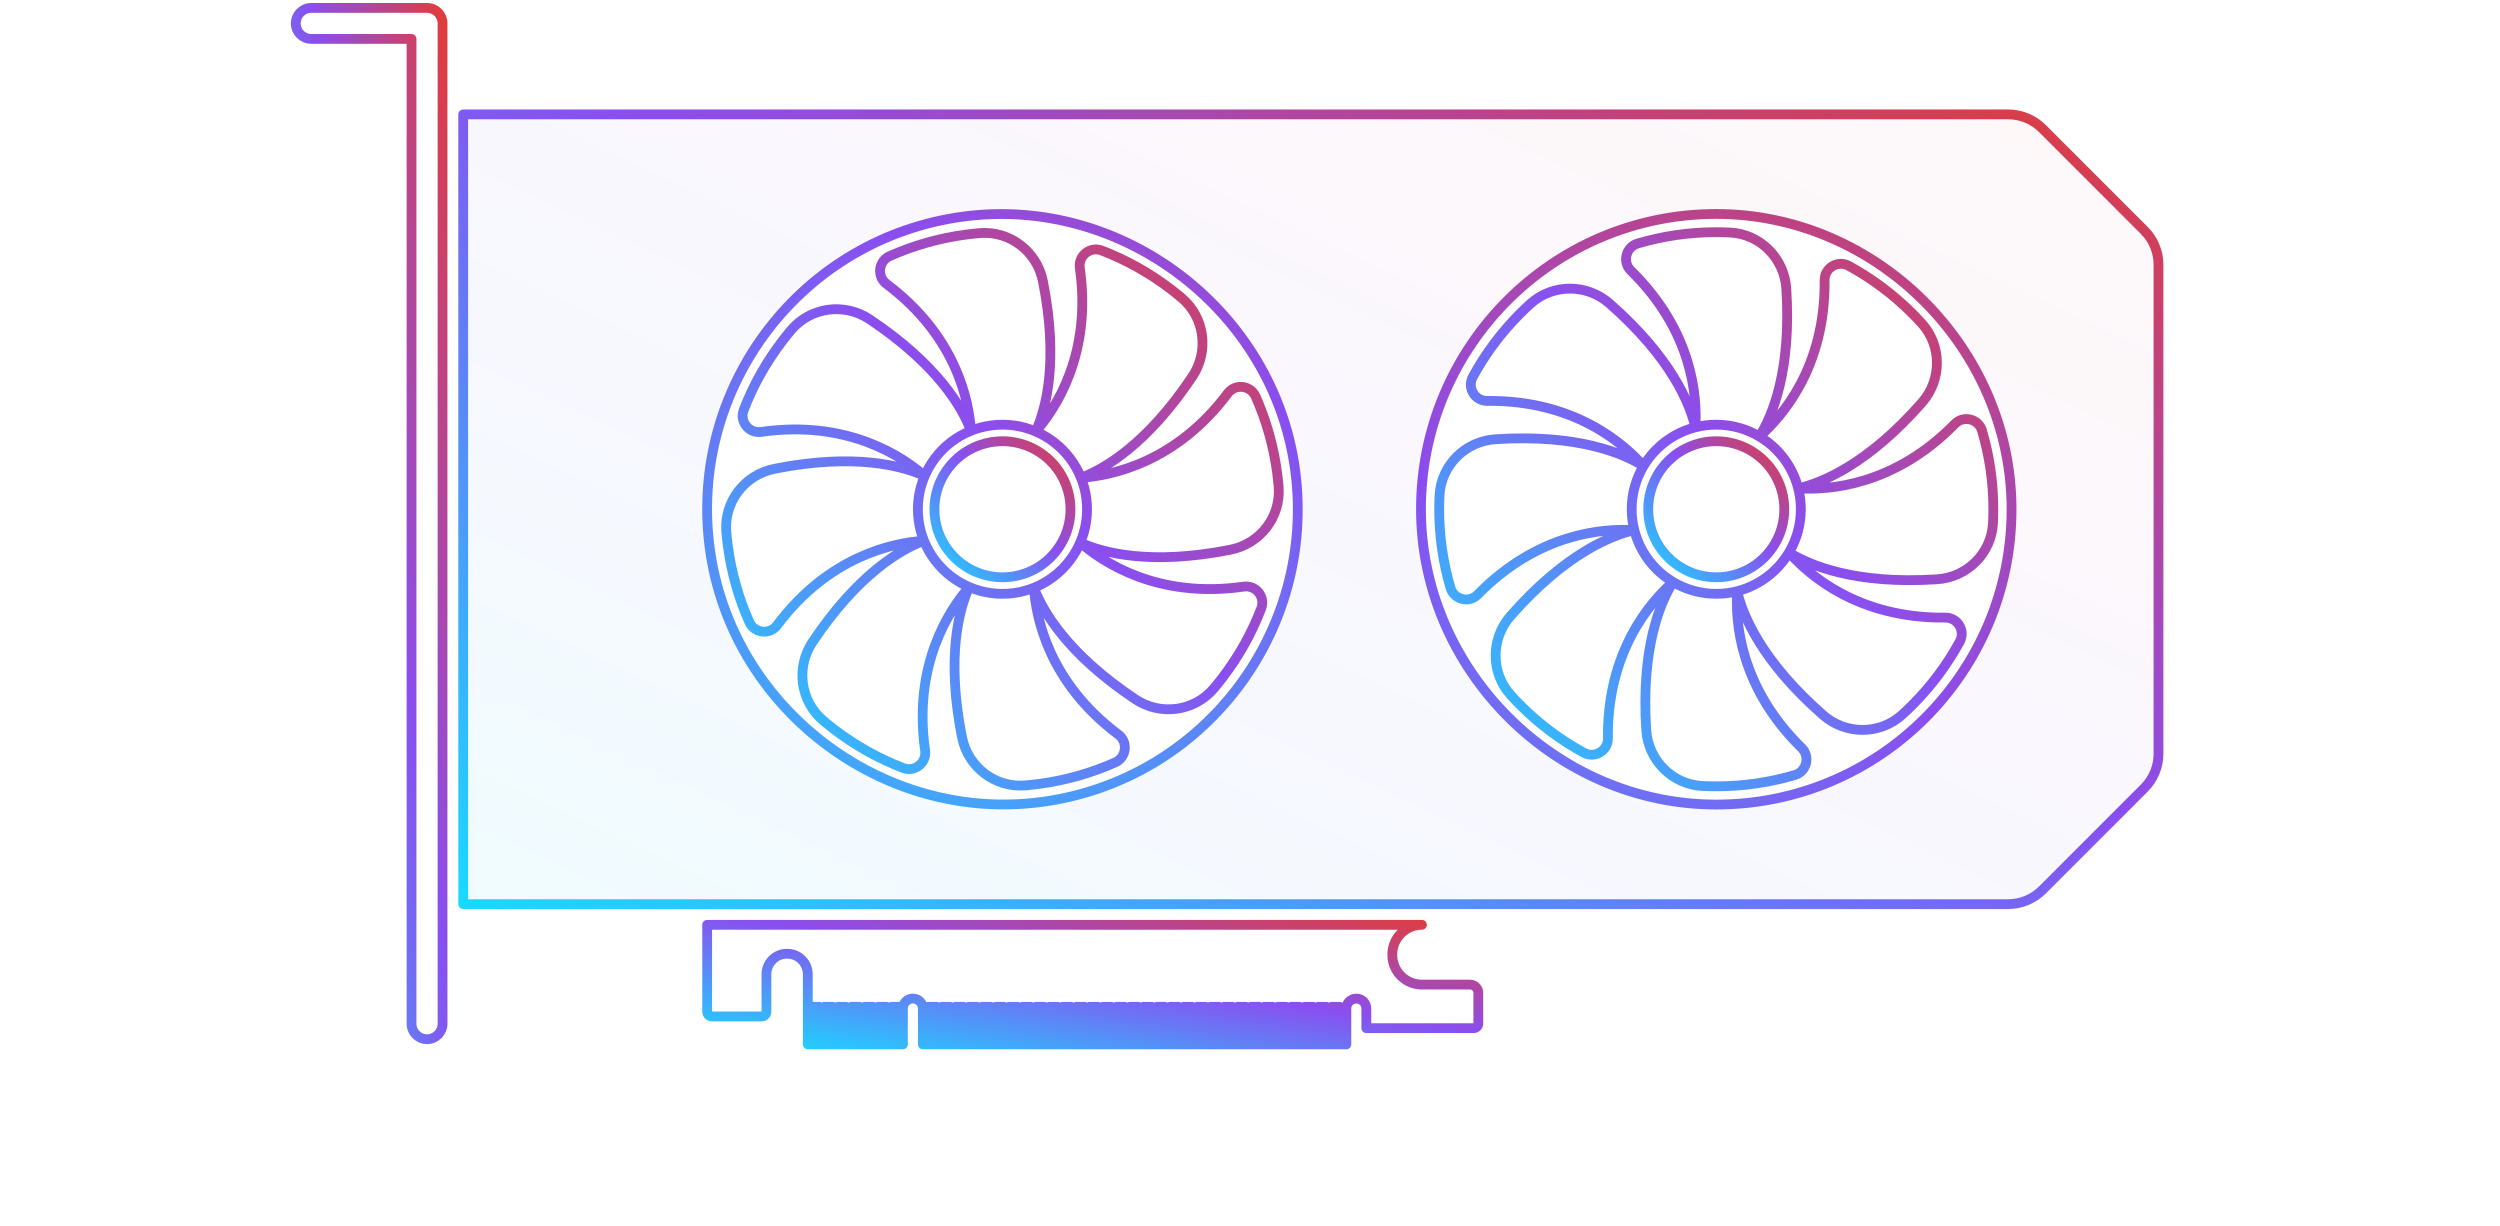
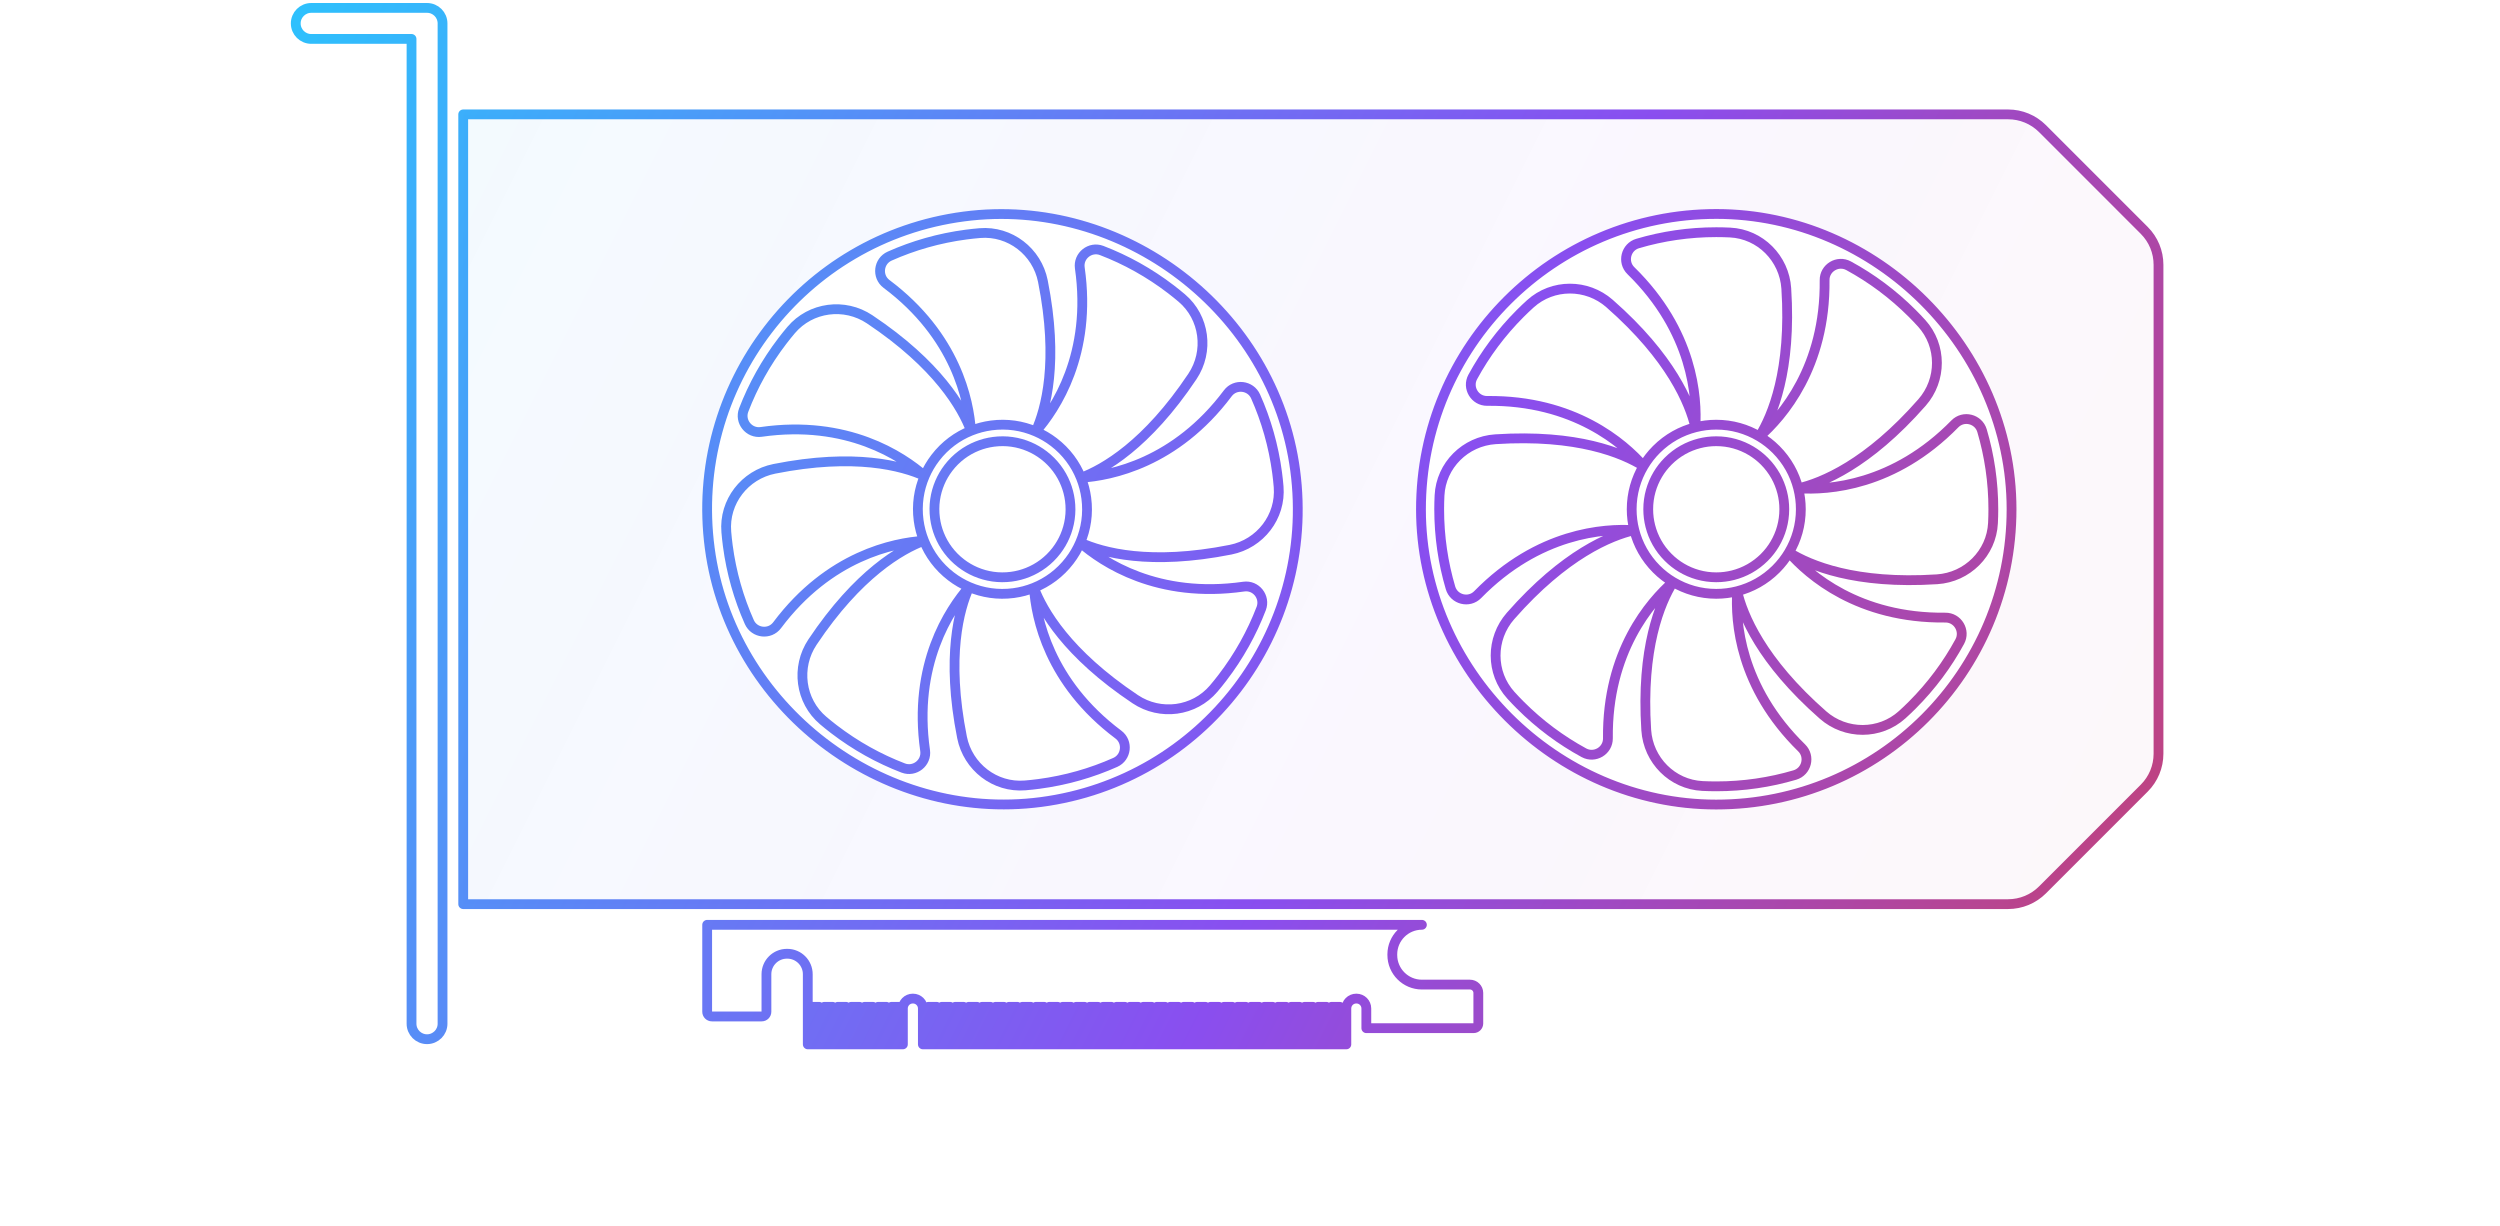
<svg xmlns="http://www.w3.org/2000/svg" viewBox="170 340 1020 500" xml:space="preserve" id="svg2" version="1.1">
  <defs id="defs6">
-     <linearGradient id="provinceFill" x1="0%" y1="0%" x2="100%" y2="100%">
+     <linearGradient id="provinceFill" gradientUnits="userSpaceOnUse" x1="1300" y1="7500" x2="8900" y2="3700">
      <stop offset="0%" stop-color="#00d4ff" stop-opacity="1" />
      <stop offset="55%" stop-color="#7c3aed" stop-opacity="1" />
      <stop offset="100%" stop-color="#dc2626" stop-opacity="1" />
    </linearGradient>
-     <linearGradient id="cornerFill" x1="0%" y1="0%" x2="100%" y2="100%">
+     <linearGradient id="cornerFill" gradientUnits="userSpaceOnUse" x1="1300" y1="7500" x2="8900" y2="3700">
      <stop offset="0%" stop-color="#00d4ff" stop-opacity="0.06" />
      <stop offset="55%" stop-color="#7c3aed" stop-opacity="0.04" />
      <stop offset="100%" stop-color="#dc2626" stop-opacity="0.03" />
    </linearGradient>
-     <linearGradient id="arcHighlight" x1="0%" y1="0%" x2="100%" y2="0%">
+     <linearGradient id="arcHighlight" gradientUnits="userSpaceOnUse" x1="1300" y1="5600" x2="8900" y2="5600">
      <stop offset="0%" stop-color="#00d4ff" />
      <stop offset="100%" stop-color="#7c3aed" />
    </linearGradient>
  </defs>
  <g transform="matrix(1.333333,0,0,-1.333333,0,1333.333)" id="g10">
    <g transform="scale(0.1)" id="g12">
      <path id="path44" style="fill:none;stroke:url(#provinceFill);stroke-width:30;stroke-opacity:0.9;stroke-linejoin:round;stroke-linecap:round" d="m 5374.78,4265.8 h -25.3 v 103.33 h 25.3 z m -41.12,0 h -25.3 v 103.33 h 25.3 z m -41.12,0 h -25.3 v 103.33 h 25.3 z m -41.12,0 h -25.3 v 103.33 h 25.3 z m -41.12,0 h -25.31 v 103.33 h 25.31 z m -41.12,0 h -25.31 v 103.33 h 25.31 z m -41.12,0 h -25.31 v 103.33 h 25.31 z m -41.12,0 h -25.31 v 103.33 h 25.31 z m -41.12,0 h -25.31 v 103.33 h 25.31 z m -41.13,0 h -25.3 v 103.33 h 25.3 z m -41.12,0 h -25.3 v 103.33 h 25.3 z m -41.12,0 h -25.3 v 103.33 h 25.3 z m -41.12,0 h -25.3 v 103.33 h 25.3 z m -41.12,0 h -25.3 v 103.33 h 25.3 z m -41.12,0 h -25.31 v 103.33 h 25.31 z m -41.12,0 h -25.31 v 103.33 h 25.31 z m -41.12,0 h -25.31 v 103.33 h 25.31 z m -41.12,0 h -25.31 v 103.33 h 25.31 z m -41.12,0 h -25.31 v 103.33 h 25.31 z m -41.12,0 h -25.31 v 103.33 h 25.31 z m -41.13,0 h -25.3 v 103.33 h 25.3 z m -41.12,0 h -25.3 v 103.33 h 25.3 z m -41.12,0 h -25.3 v 103.33 h 25.3 z m -41.12,0 h -25.3 v 103.33 h 25.3 z m -41.12,0 h -25.31 v 103.33 h 25.31 z m -41.12,0 h -25.31 v 103.33 h 25.31 z m -41.12,0 h -25.31 v 103.33 h 25.31 z m -41.12,0 h -25.31 v 103.33 h 25.31 z m -41.12,0 h -25.31 v 103.33 h 25.31 z m -41.12,0 h -25.31 v 103.33 h 25.31 z m -41.13,0 h -25.3 v 103.33 h 25.3 z m -112.81,0 h -25.31 v 103.33 h 25.31 z m -41.13,0 h -25.3 v 103.33 h 25.3 z m -41.12,0 h -25.3 v 103.33 h 25.3 z m -41.12,0 h -25.3 v 103.33 h 25.3 z m -41.12,0 h -25.3 v 103.33 h 25.3 z m -41.12,0 h -25.3 v 103.33 h 25.3 z m -41.12,0 h -25.31 v 103.33 h 25.31 z m 1991.47,171.34 h -147.06 c -50.01,0 -90.55,40.54 -90.55,90.56 v 1.82 c 0,50.02 40.54,90.56 90.55,90.56 H 3438.93 v -265.97 c 0,-8.01 6.5,-14.5 14.5,-14.5 h 152.36 c 8.01,0 14.5,6.49 14.5,14.5 v 114.77 c 0,34.59 28.04,62.63 62.63,62.63 h 1.26 c 34.59,0 62.63,-28.04 62.63,-62.63 v -203.08 -11.59 h 9.49 25.31 15.82 25.3 15.82 25.3 15.82 25.3 15.82 25.3 15.82 25.3 15.82 25.31 9.48 v 11.59 40.07 58.21 c 0,16.72 13.56,30.27 30.28,30.27 h 0.61 c 16.72,0 30.27,-13.55 30.27,-30.27 v -44.5 -53.78 -11.59 h 16.87 25.3 15.82 25.31 15.81 25.31 15.81 25.31 15.81 25.31 15.81 25.31 15.81 25.31 15.82 25.3 15.82 25.3 15.82 25.3 15.82 25.3 15.82 25.31 15.81 25.31 15.81 25.31 15.81 25.31 15.81 25.31 15.81 25.31 15.82 25.3 15.82 25.3 15.82 25.3 15.82 25.3 15.82 25.3 15.82 25.31 15.81 25.31 15.81 25.31 15.81 25.31 15.81 25.31 15.82 25.3 15.82 25.3 15.82 25.3 15.82 25.3 20.04 v 11.59 98.28 c 0,16.72 13.55,30.27 30.27,30.27 h 0.61 c 16.72,0 30.27,-13.55 30.27,-30.27 v -60.32 h 328.18 c 8,0 14.5,6.49 14.5,14.5 v 93.31 c 0,14.12 -11.45,25.57 -25.57,25.57" />
      <path id="path46" style="fill:none;stroke:url(#provinceFill);stroke-width:30;stroke-opacity:0.9;stroke-linejoin:round;stroke-linecap:round" d="m 2581.72,7425.79 h -354.27 c -26.21,0 -47.45,-21.24 -47.45,-47.44 0,-26.21 21.24,-47.45 47.45,-47.45 h 306.82 V 4317.47 c 0,-26.21 21.25,-47.45 47.45,-47.45 26.2,0 47.45,21.24 47.45,47.45 v 3060.88 c 0,26.2 -21.25,47.44 -47.45,47.44" />
      <path id="path48" style="fill:none;stroke:url(#provinceFill);stroke-width:30;stroke-opacity:0.9;stroke-linejoin:round;stroke-linecap:round" d="m 6728.52,5943.03 c -8.89,35.12 -27.09,68.37 -54.57,95.84 -12.55,12.55 -26.28,23.14 -40.84,31.78 v 0 c -31.12,18.55 -67.5,29.19 -106.36,29.19 -17.75,0 -34.95,-2.22 -51.35,-6.41 v 0 c -35.12,-8.9 -68.37,-27.1 -95.85,-54.58 -12.55,-12.54 -23.14,-26.27 -31.78,-40.83 l 0.01,-0.01 c -18.55,-31.12 -29.19,-67.5 -29.19,-106.36 0,-17.74 2.22,-34.94 6.41,-51.35 v 0 c 8.89,-35.12 27.09,-68.37 54.57,-95.85 12.55,-12.54 26.28,-23.13 40.84,-31.77 v 0 c 31.12,-18.55 67.5,-29.19 106.36,-29.19 17.75,0 34.95,2.22 51.35,6.41 v 0 c 35.12,8.9 68.37,27.1 95.85,54.57 12.55,12.55 23.14,26.28 31.78,40.84 v 0.01 c 18.54,31.12 29.18,67.5 29.18,106.36 0,17.74 -2.22,34.94 -6.4,51.35 h -0.01" />
      <path id="path50" style="fill:none;stroke:url(#provinceFill);stroke-width:30;stroke-opacity:0.9;stroke-linejoin:round;stroke-linecap:round" d="m 4580.45,5789.81 0.01,-0.01 c -8.28,-19.35 -19.09,-38 -32.5,-55.51 -29.38,-38.35 -67.39,-66.2 -109.22,-82.89 v -0.01 c -19.53,-7.83 -40.37,-13.37 -62.23,-16.27 -47.89,-6.34 -94.46,0.84 -135.84,18.62 l -0.01,-0.01 c -19.35,8.28 -38,19.09 -55.51,32.5 -38.35,29.39 -66.2,67.39 -82.89,109.22 v 0 c -7.84,19.53 -13.38,40.37 -16.28,62.23 -6.34,47.9 0.84,94.46 18.62,135.84 l -0.01,0.01 c 8.28,19.35 19.09,38 32.51,55.51 29.38,38.35 67.38,66.2 109.21,82.89 v 0 c 19.54,7.84 40.37,13.38 62.24,16.28 47.89,6.34 94.45,-0.84 135.83,-18.62 l 0.01,0.01 c 19.35,-8.28 38,-19.09 55.51,-32.5 38.35,-29.39 66.2,-67.39 82.89,-109.22 v 0 c 7.84,-19.53 13.38,-40.37 16.28,-62.24 6.34,-47.89 -0.84,-94.45 -18.62,-135.83 z m 460.01,-21.88 c 90.67,18.04 154.71,100.8 147.1,192.92 -1.16,14 -2.66,28.03 -4.53,42.1 -10.96,82.83 -33.54,161.23 -65.87,233.86 -15.35,34.45 -62.5,39.86 -85.11,9.67 -159.6,-213.08 -357.83,-252.29 -448.75,-258.4 69.28,26.17 200.76,100.64 340.53,310.05 51.22,76.72 37.68,180.35 -32.7,239.99 -10.71,9.07 -21.7,17.93 -32.97,26.57 -66.32,50.81 -137.72,90.28 -211.94,118.77 -35.21,13.52 -72.38,-16 -67.02,-53.33 37.81,-263.53 -74.63,-431.42 -134.59,-500.04 30.45,67.45 70.73,212.92 21.65,459.52 -18.04,90.66 -100.8,154.7 -192.92,147.09 -13.99,-1.16 -28.03,-2.67 -42.1,-4.53 -82.83,-10.96 -161.23,-33.54 -233.86,-65.88 -34.45,-15.34 -39.86,-62.49 -9.67,-85.1 213.08,-159.6 252.29,-357.83 258.4,-448.75 -26.17,69.28 -100.64,200.75 -310.04,340.53 -76.72,51.21 -180.36,37.68 -240,-32.7 -9.07,-10.71 -17.93,-21.7 -26.57,-32.97 -50.81,-66.32 -90.28,-137.72 -118.77,-211.94 -13.52,-35.21 16,-72.38 53.33,-67.03 263.53,37.82 431.42,-74.62 500.04,-134.58 -67.45,30.45 -212.92,70.73 -459.51,21.65 -90.67,-18.04 -154.71,-100.8 -147.1,-192.92 1.16,-14 2.67,-28.03 4.53,-42.1 10.96,-82.83 33.54,-161.23 65.88,-233.86 15.34,-34.45 62.49,-39.86 85.1,-9.67 159.6,213.08 357.83,252.28 448.75,258.4 -69.28,-26.17 -200.75,-100.64 -340.53,-310.05 -51.22,-76.72 -37.68,-180.35 32.7,-239.99 10.71,-9.07 21.7,-17.93 32.97,-26.57 66.32,-50.81 137.73,-90.29 211.94,-118.77 35.21,-13.52 72.38,16 67.02,53.33 -37.81,263.53 74.63,431.42 134.6,500.04 -30.46,-67.45 -70.74,-212.92 -21.66,-459.51 18.04,-90.67 100.8,-154.71 192.93,-147.1 13.99,1.16 28.02,2.67 42.09,4.53 82.83,10.96 161.23,33.54 233.86,65.87 34.45,15.35 39.86,62.5 9.67,85.11 -213.08,159.6 -252.28,357.83 -258.4,448.75 26.17,-69.28 100.64,-200.75 310.04,-340.53 76.73,-51.21 180.36,-37.68 240,32.7 9.07,10.71 17.93,21.7 26.57,32.97 50.81,66.32 90.29,137.72 118.77,211.94 13.52,35.21 -16,72.38 -53.33,67.02 -263.53,-37.81 -431.42,74.63 -500.04,134.59 67.45,-30.45 212.92,-70.73 459.51,-21.65" />
      <path id="path52" style="fill:none;stroke:url(#provinceFill);stroke-width:30;stroke-opacity:0.9;stroke-linejoin:round;stroke-linecap:round" d="m 4535.81,5969.06 h -0.01 c -13.42,33.65 -35.83,64.22 -66.68,87.86 -14.08,10.79 -29.09,19.49 -44.65,26.14 h -0.01 c -33.28,14.3 -70.74,20.08 -109.27,14.97 -17.59,-2.32 -34.35,-6.78 -50.06,-13.08 v -0.01 c -33.65,-13.42 -64.22,-35.83 -87.86,-66.68 -10.79,-14.08 -19.49,-29.09 -26.14,-44.65 v -0.01 c -14.3,-33.28 -20.07,-70.75 -14.97,-109.27 2.32,-17.59 6.78,-34.35 13.09,-50.06 v 0 c 13.43,-33.65 35.83,-64.22 66.68,-87.86 14.08,-10.79 29.09,-19.49 44.66,-26.14 v 0 c 33.28,-14.3 70.75,-20.08 109.27,-14.98 17.59,2.33 34.35,6.79 50.06,13.09 v 0.01 c 33.65,13.42 64.22,35.83 87.86,66.68 10.79,14.08 19.49,29.09 26.14,44.65 v 0.01 c 14.3,33.28 20.08,70.74 14.98,109.27 -2.33,17.59 -6.79,34.35 -13.09,50.06" />
      <path id="path54" style="fill:none;stroke:url(#provinceFill);stroke-width:30;stroke-opacity:0.9;stroke-linejoin:round;stroke-linecap:round" d="m 6785.54,5891.68 c 0,-48.31 -13.22,-93.53 -36.28,-132.22 h 0.01 c -10.75,-18.1 -23.91,-35.17 -39.51,-50.77 -34.16,-34.16 -75.49,-56.78 -119.15,-67.84 v 0 c -20.39,-5.21 -41.77,-7.97 -63.83,-7.97 -48.31,0 -93.53,13.23 -132.22,36.29 l -0.01,-0.01 c -18.1,10.74 -35.17,23.91 -50.76,39.51 -34.16,34.15 -56.79,75.49 -67.84,119.15 l -0.01,-0.01 c -5.2,20.4 -7.96,41.78 -7.96,63.84 0,48.31 13.22,93.53 36.28,132.22 v 0 c 10.74,18.1 23.9,35.17 39.5,50.77 34.16,34.16 75.49,56.78 119.15,67.84 v 0 c 20.4,5.21 41.78,7.97 63.83,7.97 48.31,0 93.54,-13.23 132.22,-36.29 l 0.01,0.01 c 18.1,-10.74 35.17,-23.91 50.77,-39.51 34.16,-34.16 56.78,-75.49 67.83,-119.15 l 0.01,0.01 c 5.2,-20.4 7.96,-41.78 7.96,-63.84 z m 370.84,326.64 c 60.85,69.34 61.02,173.85 -0.92,242.21 -9.43,10.4 -19.16,20.62 -29.2,30.66 -59.07,59.08 -124.68,107.59 -194.52,145.57 -33.13,18.02 -73.85,-6.37 -73.44,-44.08 2.9,-266.21 -130.6,-417.89 -199.05,-478.05 39.04,62.87 98.06,201.8 81.78,452.7 -5.99,92.25 -79.63,166.59 -171.96,171.14 -14.02,0.69 -28.13,1.04 -42.33,1.04 -83.54,0 -164.23,-12.09 -240.47,-34.62 -36.17,-10.69 -47.73,-56.72 -20.77,-83.1 190.3,-186.19 203.15,-387.84 197.28,-478.78 -16.85,72.11 -73.42,212.22 -262.67,378.27 -69.34,60.84 -173.85,61.03 -242.21,-0.92 -10.4,-9.42 -20.63,-19.16 -30.67,-29.19 -59.07,-59.08 -107.58,-124.69 -145.56,-194.52 -18.02,-33.14 6.36,-73.86 44.08,-73.45 266.21,2.91 417.89,-130.6 478.04,-199.05 -62.87,39.05 -201.79,98.07 -452.69,81.78 -92.25,-5.99 -166.6,-79.62 -171.14,-171.95 -0.69,-14.03 -1.04,-28.14 -1.04,-42.33 0,-83.55 12.09,-164.24 34.62,-240.48 10.68,-36.17 56.72,-47.72 83.1,-20.76 186.18,190.29 387.84,203.14 478.77,197.28 -72.11,-16.86 -212.22,-73.43 -378.27,-262.68 -60.84,-69.34 -61.02,-173.85 0.92,-242.21 9.43,-10.4 19.16,-20.63 29.2,-30.66 59.07,-59.08 124.68,-107.59 194.52,-145.57 33.13,-18.02 73.85,6.37 73.44,44.08 -2.9,266.21 130.6,417.89 199.05,478.05 -39.04,-62.87 -98.06,-201.8 -81.77,-452.7 5.98,-92.25 79.62,-166.59 171.95,-171.14 14.02,-0.69 28.13,-1.04 42.33,-1.04 83.54,0 164.24,12.09 240.47,34.62 36.18,10.68 47.73,56.72 20.77,83.1 -190.3,186.19 -203.15,387.84 -197.28,478.78 16.86,-72.12 73.43,-212.23 262.67,-378.27 69.34,-60.85 173.85,-61.03 242.21,0.92 10.41,9.42 20.63,19.15 30.67,29.19 59.07,59.08 107.58,124.68 145.56,194.52 18.02,33.13 -6.36,73.86 -44.08,73.45 -266.21,-2.91 -417.89,130.6 -478.04,199.04 62.87,-39.04 201.79,-98.06 452.69,-81.77 92.25,5.99 166.6,79.62 171.14,171.95 0.69,14.02 1.04,28.14 1.04,42.33 0,83.55 -12.09,164.24 -34.61,240.48 -10.69,36.17 -56.73,47.72 -83.1,20.76 -186.19,-190.29 -387.85,-203.14 -478.78,-197.28 72.11,16.86 212.22,73.43 378.27,262.68" />
      <path id="path56" style="fill:url(#cornerFill);stroke:url(#provinceFill);stroke-width:30;stroke-opacity:0.9;stroke-linejoin:round;stroke-linecap:round" d="m 6526.11,4988.07 c -491.19,0.35 -902.59,411.76 -902.94,902.94 -0.35,499.56 404.69,904.6 904.24,904.25 491.19,-0.35 902.59,-411.76 902.94,-902.94 0.36,-499.56 -404.68,-904.6 -904.24,-904.25 z m -2065.64,7.73 c -486.99,-64.12 -948.83,289.74 -1013.63,776.63 -65.92,495.19 282.46,949.88 777.74,1015.1 486.99,64.12 948.83,-289.74 1013.64,-776.63 65.91,-495.19 -282.47,-949.88 -777.75,-1015.1 z m 3375.99,1749.17 -311.48,311.48 c -27.88,27.88 -65.68,43.54 -105.11,43.54 H 2692.43 V 4683.34 h 4727.44 c 39.43,0 77.23,15.66 105.11,43.54 l 311.48,311.48 c 27.88,27.88 43.54,65.68 43.54,105.11 v 1496.39 c 0,39.42 -15.66,77.23 -43.54,105.11" />
    </g>
  </g>
</svg>
